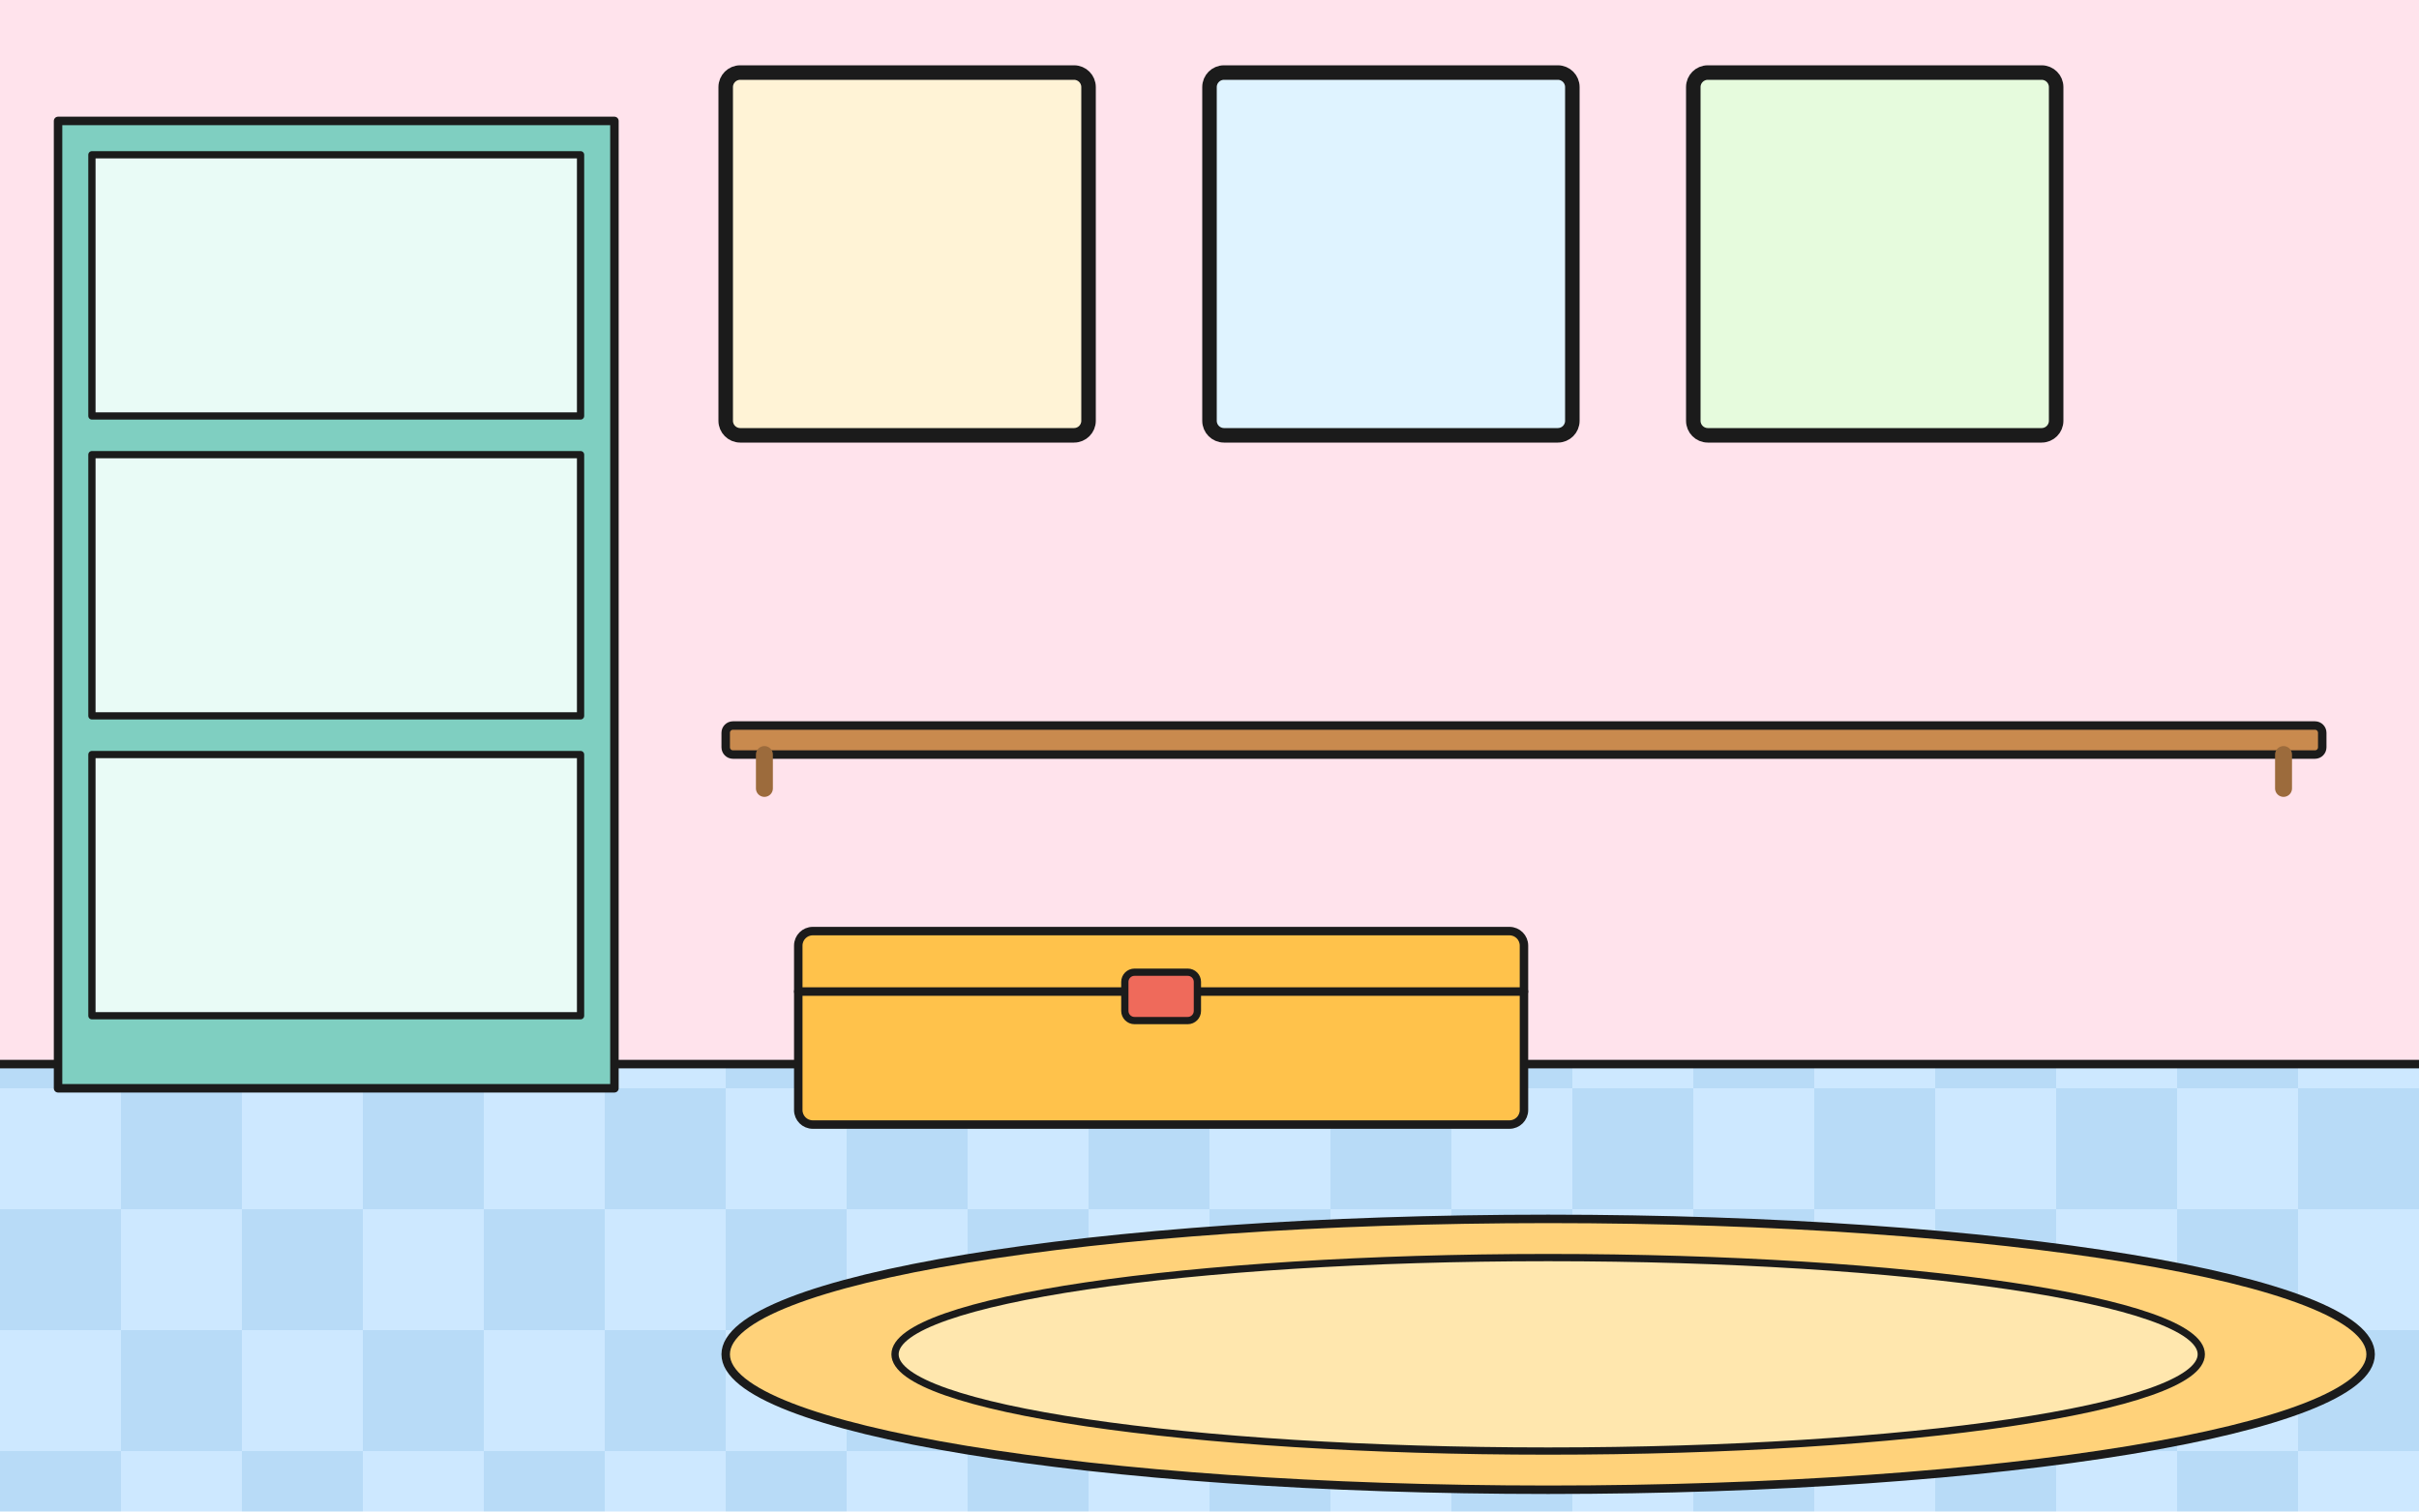
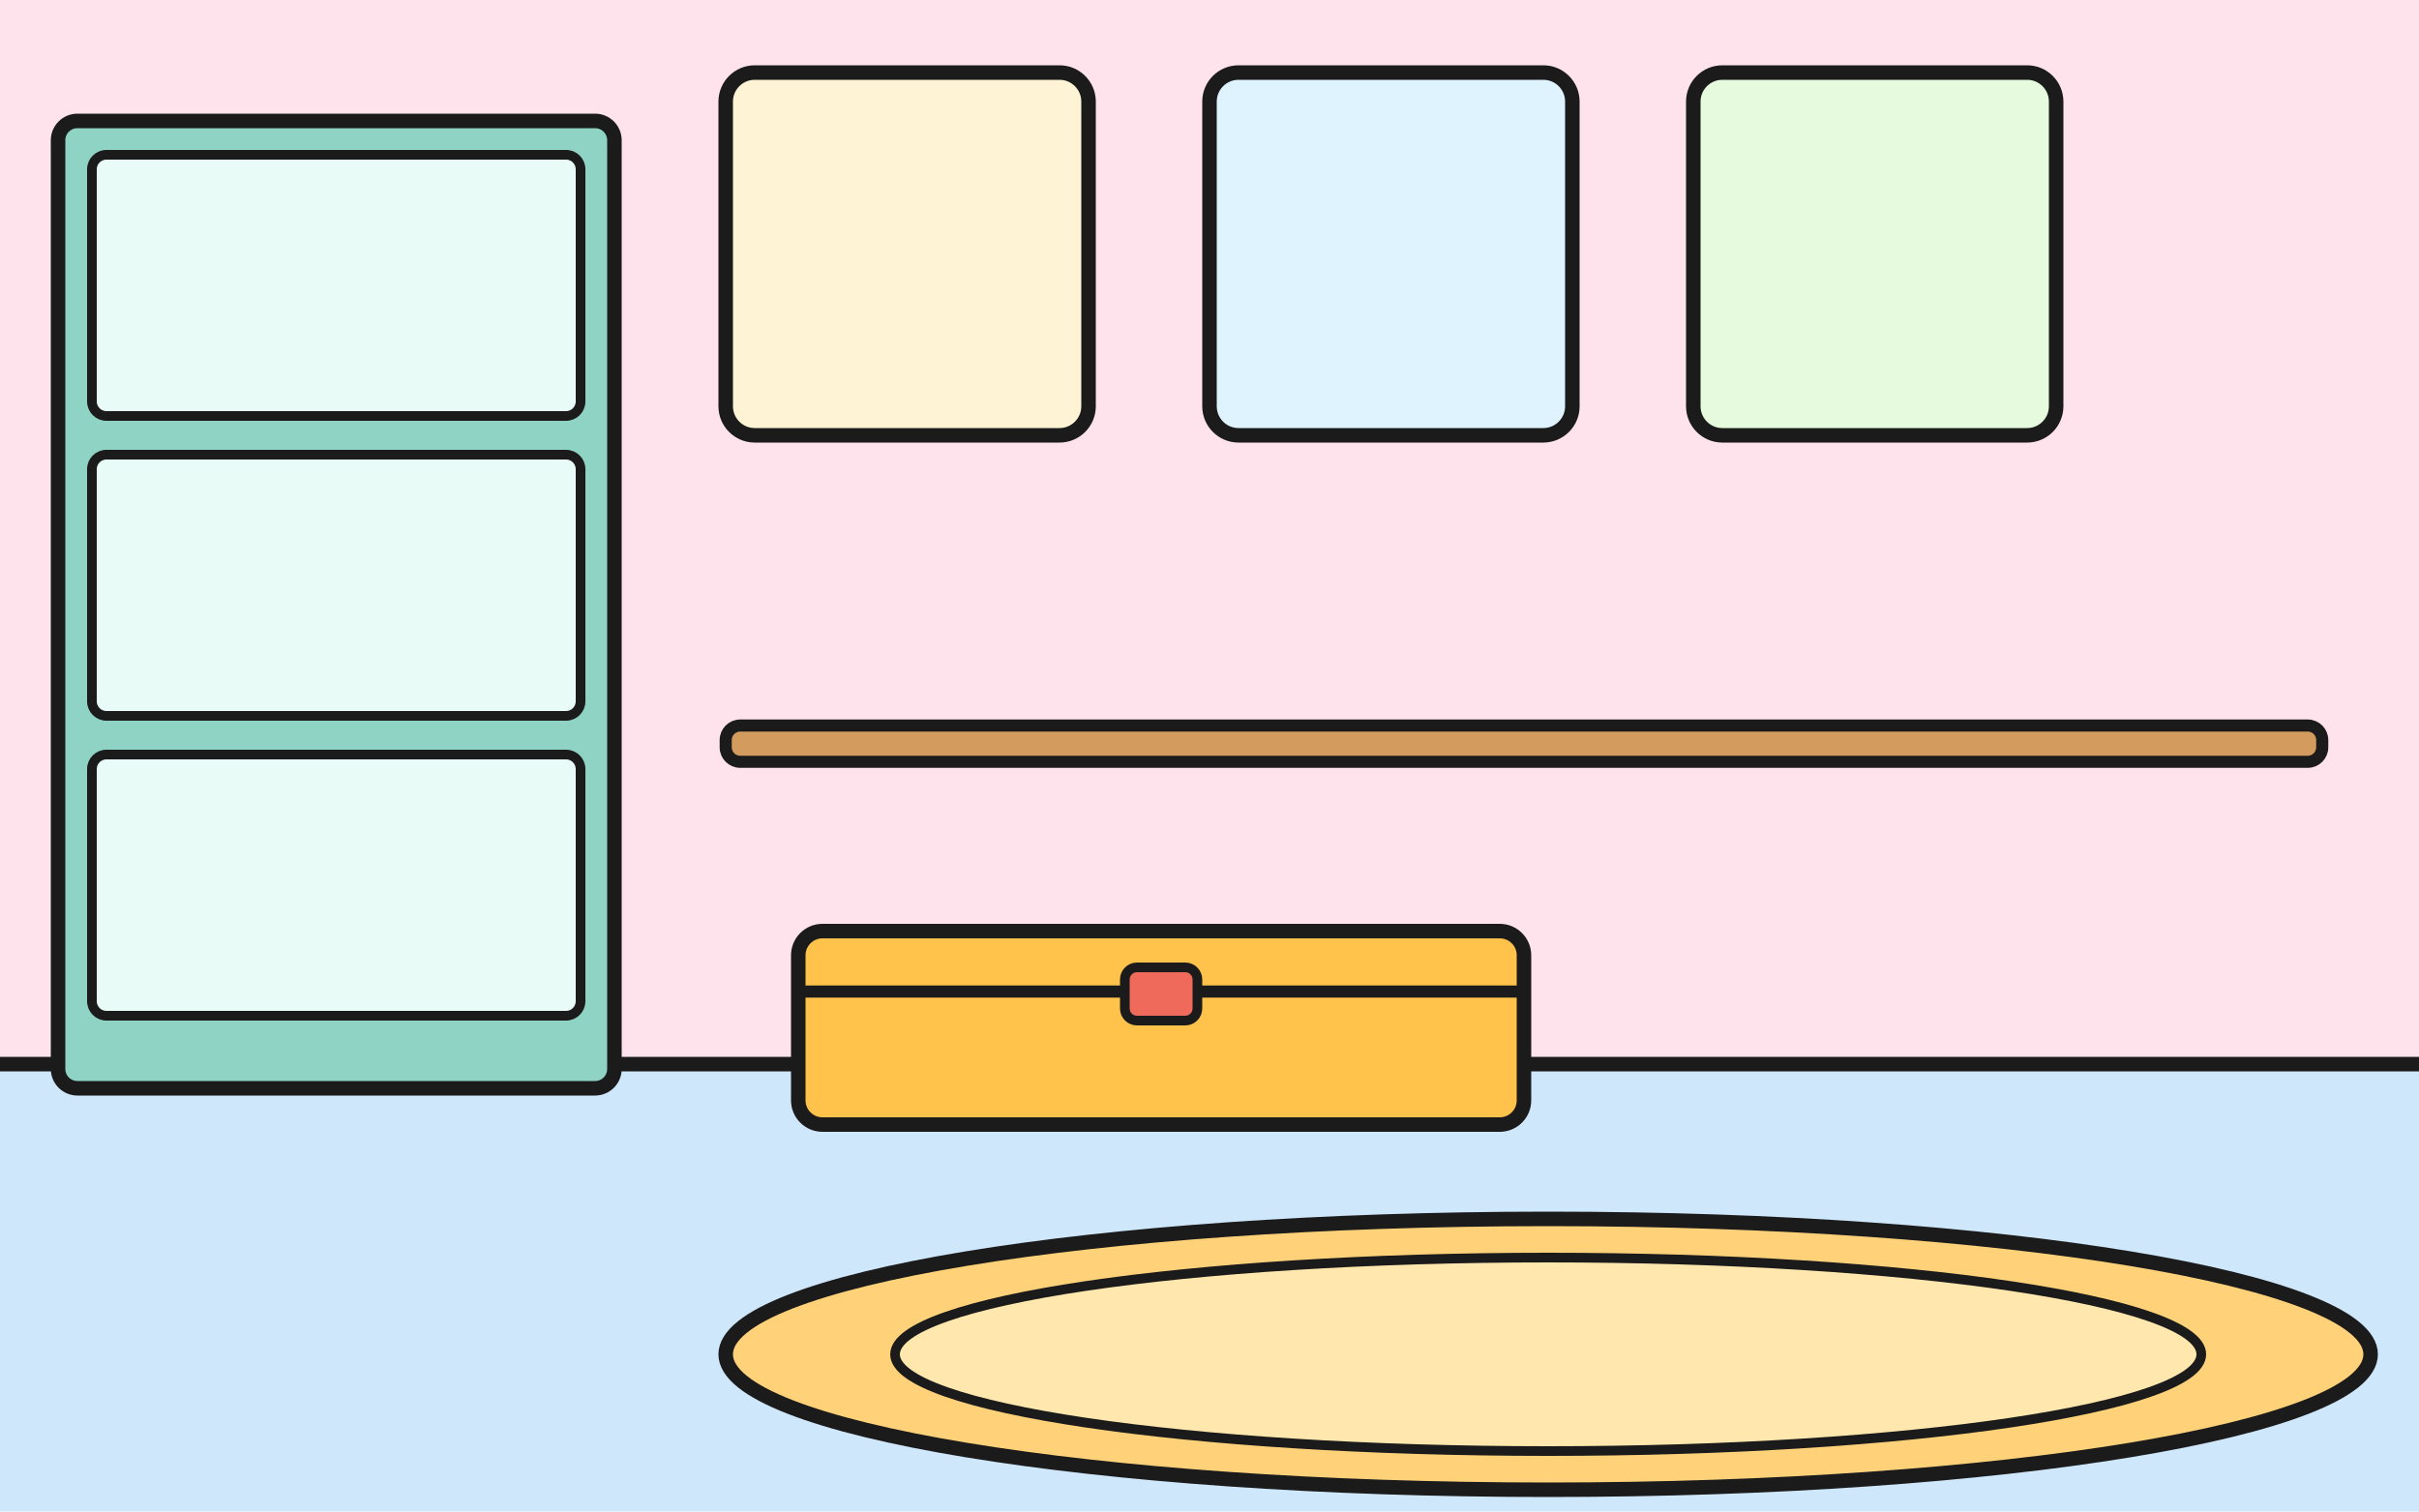
<svg xmlns="http://www.w3.org/2000/svg" viewBox="0 0 1000 625">
-   <defs>
-     <pattern id="floor" width="100" height="100" patternUnits="userSpaceOnUse">
-       <rect width="100" height="100" fill="#CDE8FF" />
-       <rect width="50" height="50" fill="#B8DBF7" />
-       <rect x="50" y="50" width="50" height="50" fill="#B8DBF7" />
-     </pattern>
-   </defs>
-   <g stroke="#1b1b1b" stroke-width="3.5" stroke-linecap="round" stroke-linejoin="round">
+   <g stroke="#1b1b1b" stroke-width="5" stroke-linecap="round" stroke-linejoin="round">
    <rect width="1000" height="440" fill="#FFE3EC" stroke="none" />
-     <rect y="440" width="1000" height="185" fill="url(#floor)" stroke="none" />
-     <path d="M0 440H1000" fill="none" />
-     <rect x="300" y="30" width="150" height="150" rx="6" fill="#FFF3D6" stroke-width="6" />
-     <rect x="500" y="30" width="150" height="150" rx="6" fill="#DFF3FF" stroke-width="6" />
-     <rect x="700" y="30" width="150" height="150" rx="6" fill="#E6FBDD" stroke-width="6" />
-     <rect x="24" y="50" width="230" height="400" fill="#7FCFC1" />
-     <rect x="38" y="64" width="202" height="108" fill="#E9FBF6" stroke-width="3" />
-     <rect x="38" y="188" width="202" height="108" fill="#E9FBF6" stroke-width="3" />
-     <rect x="38" y="312" width="202" height="108" fill="#E9FBF6" stroke-width="3" />
-     <rect x="300" y="300" width="660" height="12" rx="3" fill="#C98A4E" />
-     <path d="M316 312v14M944 312v14" stroke="#9C6B3C" stroke-width="7" />
-     <rect x="330" y="385" width="300" height="80" rx="6" fill="#FFC24B" />
+     <rect y="440" width="1000" height="185" fill="#CFE7FB" stroke="none" />
+     <path d="M0 440H1000" fill="none" stroke-width="6" />
+     <rect x="300" y="30" width="150" height="150" rx="12" fill="#FFF3D6" stroke-width="6" />
+     <rect x="500" y="30" width="150" height="150" rx="12" fill="#DFF3FF" stroke-width="6" />
+     <rect x="700" y="30" width="150" height="150" rx="12" fill="#E6FBDD" stroke-width="6" />
+     <rect x="24" y="50" width="230" height="400" rx="8" fill="#8ED3C4" stroke-width="6" />
+     <g fill="#E9FBF6" stroke-width="4">
+       <rect x="38" y="64" width="202" height="108" rx="6" />
+       <rect x="38" y="188" width="202" height="108" rx="6" />
+       <rect x="38" y="312" width="202" height="108" rx="6" />
+     </g>
+     <rect x="300" y="300" width="660" height="15" rx="6" fill="#D49B5E" />
+     <ellipse cx="640" cy="560" rx="340" ry="56" fill="#FFD27A" stroke-width="6" />
+     <ellipse cx="640" cy="560" rx="270" ry="40" fill="#FFE7AE" stroke-width="4" />
+     <rect x="330" y="385" width="300" height="80" rx="10" fill="#FFC24B" stroke-width="6" />
    <path d="M330 410H630" fill="none" />
-     <rect x="465" y="402" width="30" height="20" rx="4" fill="#EF6A5B" stroke-width="3" />
-     <ellipse cx="640" cy="560" rx="340" ry="56" fill="#FFD27A" />
-     <ellipse cx="640" cy="560" rx="270" ry="40" fill="#FFE7AE" stroke-width="3" />
+     <rect x="465" y="400" width="30" height="22" rx="5" fill="#EF6A5B" stroke-width="4" />
  </g>
</svg>
